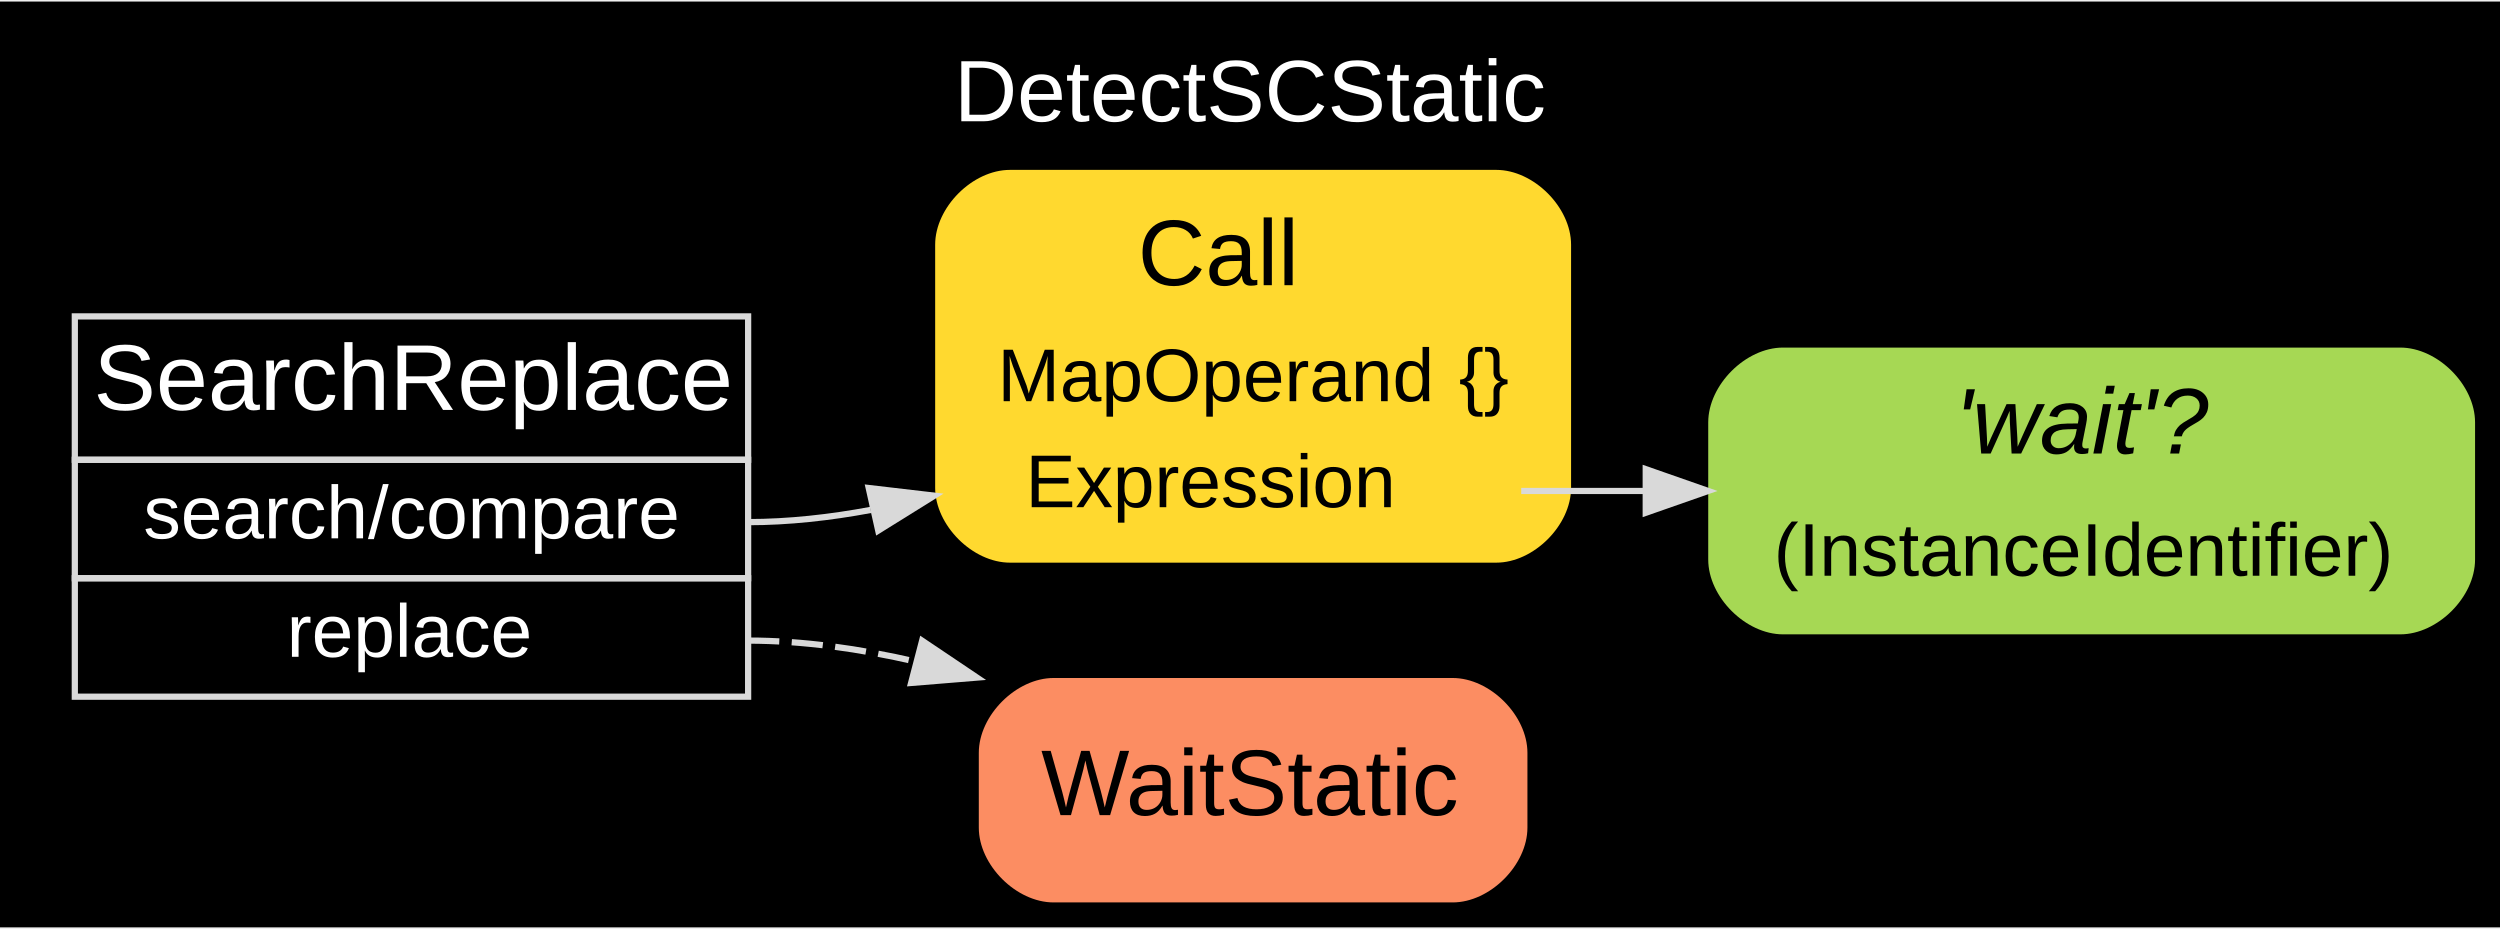
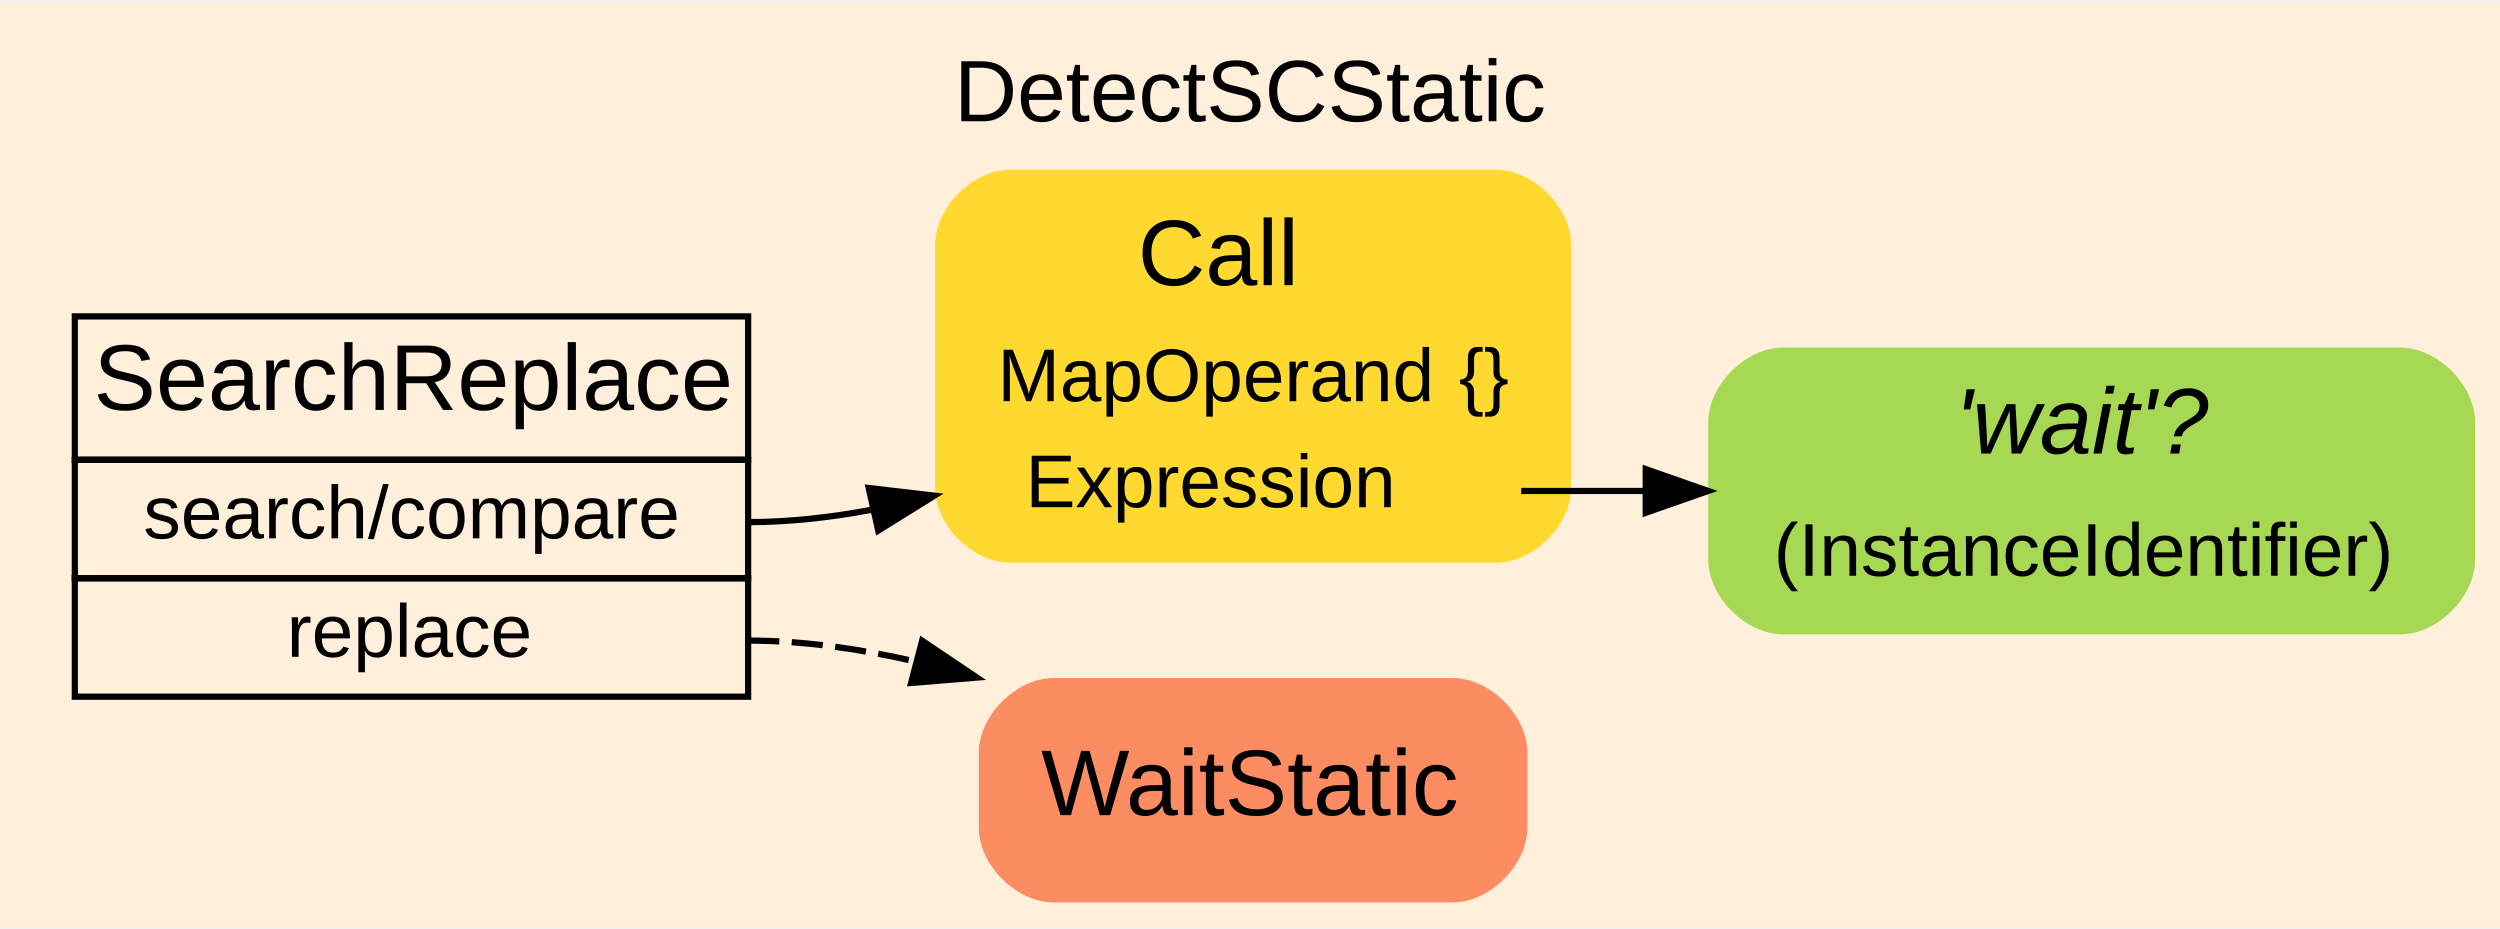
<svg xmlns="http://www.w3.org/2000/svg" width="401pt" height="149pt" viewBox="0.00 0.00 401.00 148.50">
  <g id="graph0" class="graph" transform="scale(1 1) rotate(0) translate(4 144.5)">
-     <polygon fill="#000000" stroke="transparent" points="-4,4 -4,-144.5 397,-144.5 397,4 -4,4" />
-     <text text-anchor="middle" x="196.5" y="-125.3" font-family="Arial" font-size="14.00" fill="#ffffff">DetectSCStatic</text>
+     <polygon fill="#ffefdb" stroke="transparent" points="-4,4 -4,-144.5 397,-144.5 397,4 -4,4" />
+     <text text-anchor="middle" x="196.5" y="-125.3" font-family="Arial" font-size="14.00" fill="#000000">DetectSCStatic</text>
    <g id="node1" class="node">
-       <polygon fill="#000000" stroke="transparent" points="124,-98.5 0,-98.5 0,-29.5 124,-29.5 124,-98.5" />
-       <polygon fill="none" stroke="#d9d9d9" points="8,-71 8,-94 116,-94 116,-71 8,-71" />
-       <text text-anchor="start" x="11" y="-79" font-family="Arial" font-size="15.00" fill="#ffffff">SearchReplace</text>
-       <polygon fill="none" stroke="#d9d9d9" points="8,-52 8,-71 116,-71 116,-52 8,-52" />
-       <text text-anchor="start" x="19" y="-58.4" font-family="Arial" font-size="12.00" fill="#ffffff">search/compare</text>
-       <polygon fill="none" stroke="#d9d9d9" points="8,-33 8,-52 116,-52 116,-33 8,-33" />
-       <text text-anchor="start" x="42" y="-39.4" font-family="Arial" font-size="12.00" fill="#ffffff">replace</text>
+       <polygon fill="#ffefdb" stroke="transparent" points="124,-98.5 0,-98.5 0,-29.5 124,-29.5 124,-98.5" />
+       <polygon fill="none" stroke="#000000" points="8,-71 8,-94 116,-94 116,-71 8,-71" />
+       <text text-anchor="start" x="11" y="-79" font-family="Arial" font-size="15.00" fill="#000000">SearchReplace</text>
+       <polygon fill="none" stroke="#000000" points="8,-52 8,-71 116,-71 116,-52 8,-52" />
+       <text text-anchor="start" x="19" y="-58.4" font-family="Arial" font-size="12.00" fill="#000000">search/compare</text>
+       <polygon fill="none" stroke="#000000" points="8,-33 8,-52 116,-52 116,-33 8,-33" />
+       <text text-anchor="start" x="42" y="-39.4" font-family="Arial" font-size="12.00" fill="#000000">replace</text>
    </g>
    <g id="node2" class="node">
      <path fill="#ffd92f" stroke="transparent" d="M236,-117.5C236,-117.5 158,-117.5 158,-117.5 152,-117.5 146,-111.5 146,-105.5 146,-105.5 146,-66.5 146,-66.5 146,-60.5 152,-54.5 158,-54.5 158,-54.5 236,-54.5 236,-54.5 242,-54.5 248,-60.5 248,-66.5 248,-66.5 248,-105.5 248,-105.5 248,-111.5 242,-117.5 236,-117.5" />
      <text text-anchor="start" x="178.5" y="-99" font-family="Arial" font-size="15.00" fill="#000000">Call</text>
      <text text-anchor="start" x="156" y="-80.4" font-family="Arial" font-size="12.00" fill="#000000">MapOperand</text>
      <text text-anchor="start" x="230" y="-80.4" font-family="Arial" font-size="12.00" fill="#000000">{}</text>
      <text text-anchor="start" x="160.5" y="-63.4" font-family="Arial" font-size="12.00" fill="#000000">Expression</text>
    </g>
    <g id="edge1" class="edge">
-       <path fill="none" stroke="#d9d9d9" d="M116,-61C122.471,-61 129.108,-61.737 135.665,-62.959" />
-       <polygon fill="#d9d9d9" stroke="#d9d9d9" points="135.341,-66.473 145.864,-65.241 136.869,-59.642 135.341,-66.473" />
+       <path fill="none" stroke="#000000" d="M116,-61C122.471,-61 129.108,-61.737 135.665,-62.959" />
+       <polygon fill="#000000" stroke="#000000" points="135.341,-66.473 145.864,-65.241 136.869,-59.642 135.341,-66.473" />
    </g>
    <g id="node4" class="node">
      <path fill="#fc8d62" stroke="transparent" d="M229,-36C229,-36 165,-36 165,-36 159,-36 153,-30 153,-24 153,-24 153,-12 153,-12 153,-6 159,0 165,0 165,0 229,0 229,0 235,0 241,-6 241,-12 241,-12 241,-24 241,-24 241,-30 235,-36 229,-36" />
      <text text-anchor="start" x="163" y="-14" font-family="Arial" font-size="15.00" fill="#000000">WaitStatic</text>
    </g>
    <g id="edge2" class="edge">
-       <path fill="none" stroke="#d9d9d9" stroke-dasharray="5,2" d="M116,-42C124.845,-42 134.017,-40.668 142.872,-38.632" />
-       <polygon fill="#d9d9d9" stroke="#d9d9d9" points="143.908,-41.979 152.701,-36.067 142.141,-35.206 143.908,-41.979" />
+       <path fill="none" stroke="#000000" stroke-dasharray="5,2" d="M116,-42C124.845,-42 134.017,-40.668 142.872,-38.632" />
+       <polygon fill="#000000" stroke="#000000" points="143.908,-41.979 152.701,-36.067 142.141,-35.206 143.908,-41.979" />
    </g>
    <g id="node3" class="node">
      <path fill="#a6d854" stroke="transparent" d="M381,-89C381,-89 282,-89 282,-89 276,-89 270,-83 270,-77 270,-77 270,-55 270,-55 270,-49 276,-43 282,-43 282,-43 381,-43 381,-43 387,-43 393,-49 393,-55 393,-55 393,-77 393,-77 393,-83 387,-89 381,-89" />
      <text text-anchor="start" x="309.5" y="-72" font-family="Arial" font-style="italic" font-size="15.00" fill="#000000">'wait'?</text>
      <text text-anchor="start" x="280.5" y="-52.4" font-family="Arial" font-size="12.00" fill="#000000">(InstanceIdentifier)</text>
    </g>
    <g id="edge3" class="edge">
-       <path fill="none" stroke="#d9d9d9" d="M240,-66C246.359,-66 252.967,-66 259.59,-66" />
-       <polygon fill="#d9d9d9" stroke="#d9d9d9" points="259.977,-69.5 269.977,-66 259.977,-62.5 259.977,-69.5" />
+       <path fill="none" stroke="#000000" d="M240,-66C246.359,-66 252.967,-66 259.59,-66" />
+       <polygon fill="#000000" stroke="#000000" points="259.977,-69.5 269.977,-66 259.977,-62.5 259.977,-69.5" />
    </g>
  </g>
</svg>
